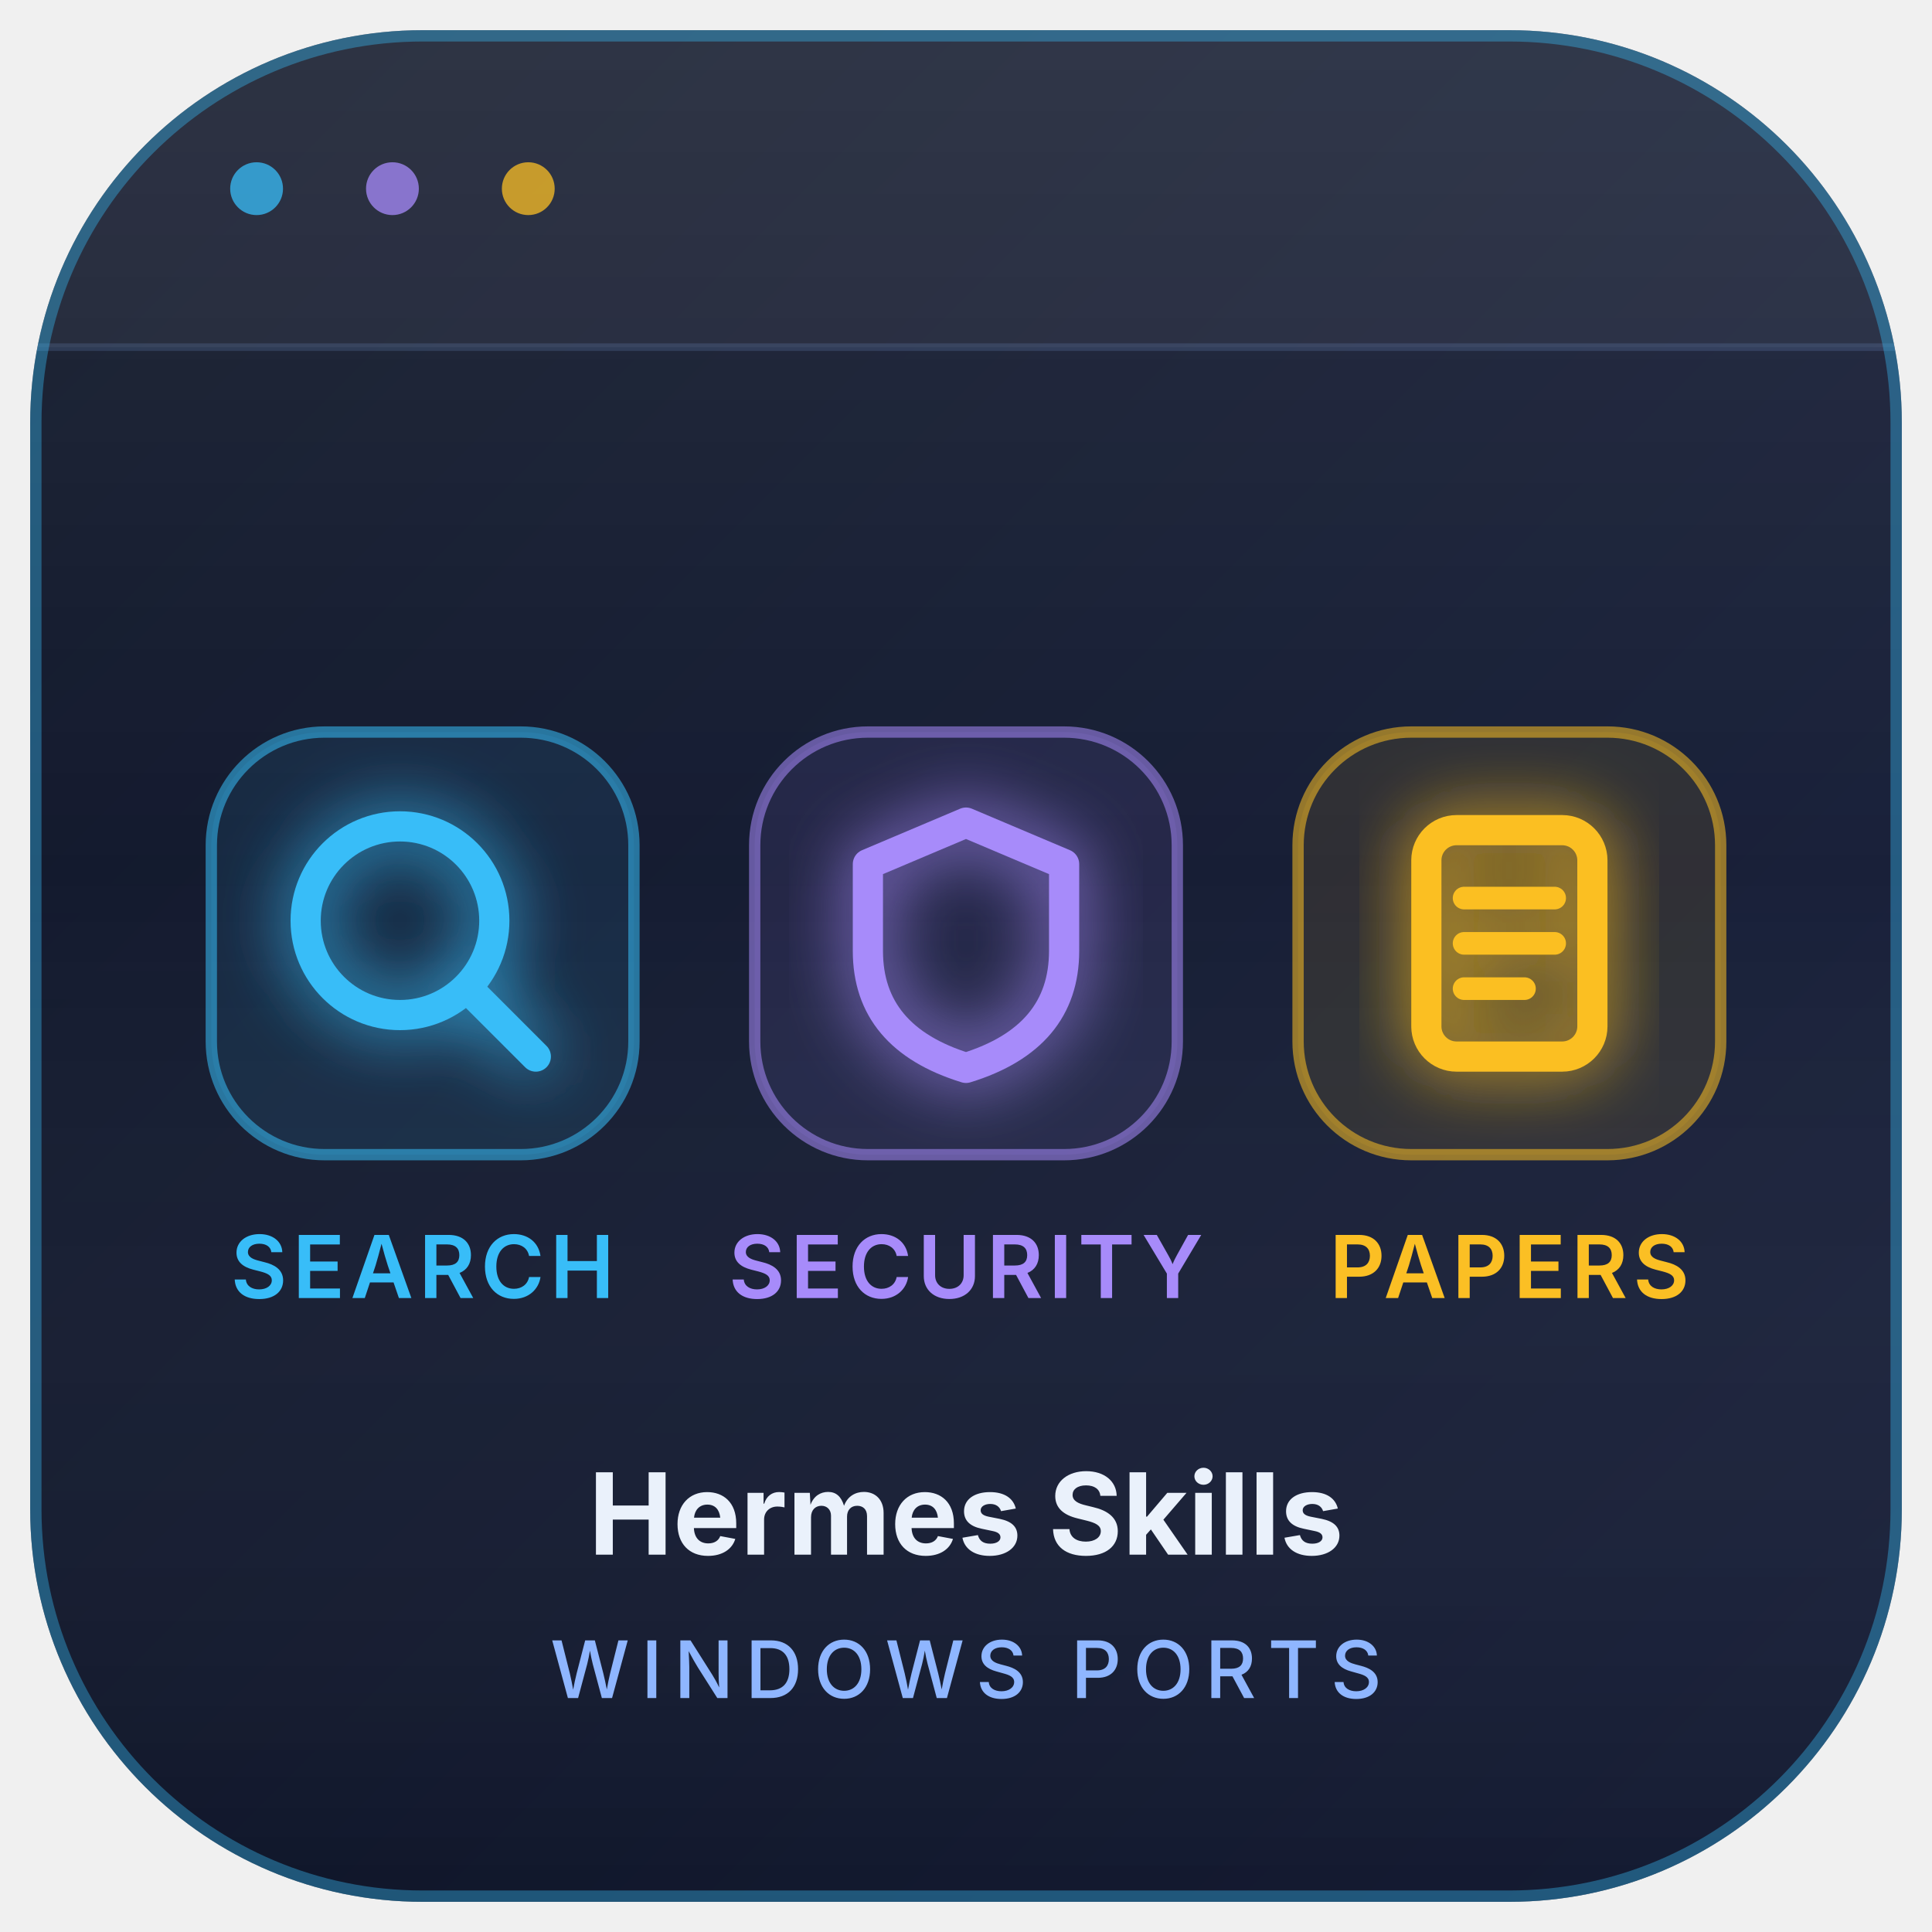
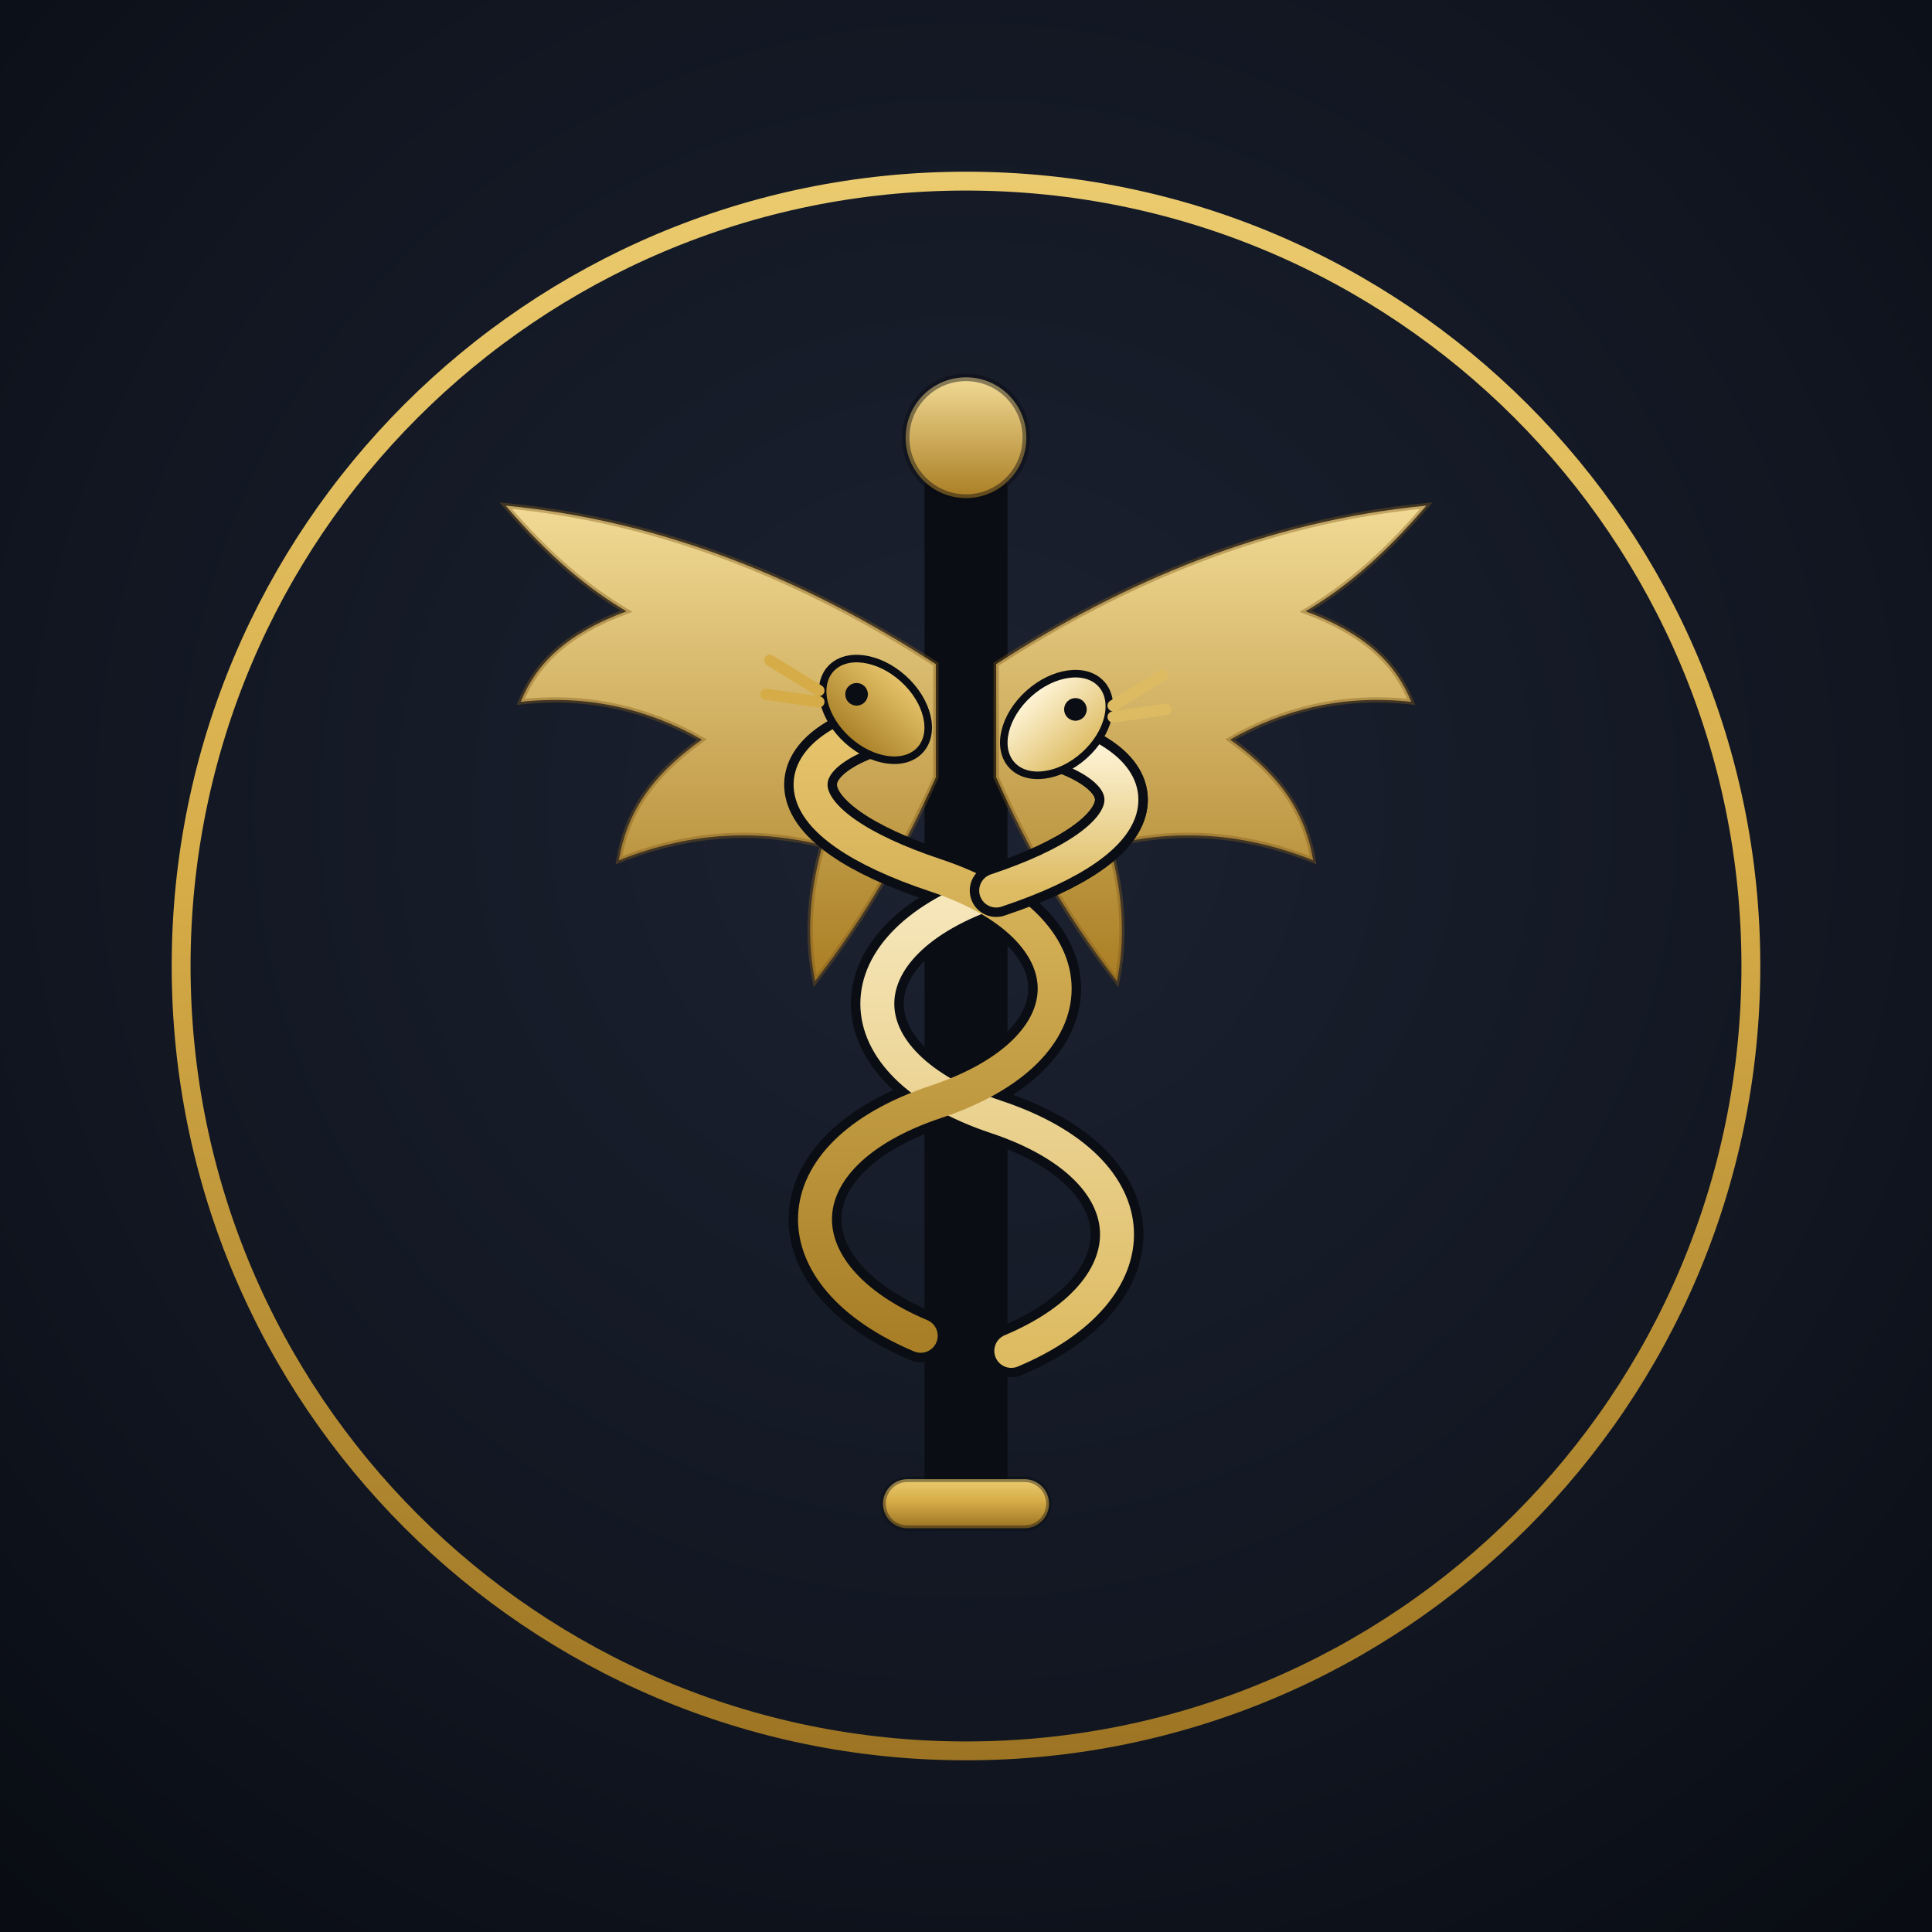
- <svg xmlns="http://www.w3.org/2000/svg" viewBox="0 0 512 512" width="512" height="512" role="img" aria-label="Hermes Skills Windows Ports">
+ <svg xmlns="http://www.w3.org/2000/svg" viewBox="0 0 512 512" width="512" height="512" role="img" aria-label="Hermes Skills — Windows ports">
  <defs>
-     <linearGradient id="bg" x1="0" y1="0" x2="1" y2="1">
-       <stop offset="0" stop-color="#0B1224" />
-       <stop offset="1" stop-color="#18203C" />
+     <radialGradient id="ink" cx="0.5" cy="0.42" r="0.78">
+       <stop offset="0" stop-color="#1C2231" />
+       <stop offset="0.6" stop-color="#111621" />
+       <stop offset="1" stop-color="#080B11" />
+     </radialGradient>
+     <linearGradient id="gold" x1="0" y1="0" x2="0" y2="1">
+       <stop offset="0" stop-color="#EBCB6F" />
+       <stop offset="0.45" stop-color="#D6AC48" />
+       <stop offset="1" stop-color="#9C7423" />
    </linearGradient>
-     <linearGradient id="sheen" x1="0" y1="0" x2="0" y2="1">
-       <stop offset="0" stop-color="#FFFFFF" stop-opacity="0.10" />
-       <stop offset="0.45" stop-color="#FFFFFF" stop-opacity="0.02" />
-       <stop offset="1" stop-color="#000000" stop-opacity="0.16" />
+     <linearGradient id="feather" x1="0" y1="0" x2="0" y2="1">
+       <stop offset="0" stop-color="#F1DA95" />
+       <stop offset="1" stop-color="#AA7E24" />
    </linearGradient>
-     <filter id="glow" x="-40%" y="-40%" width="180%" height="180%">
-       <feGaussianBlur stdDeviation="9" result="b" />
-       <feMerge>
-         <feMergeNode in="b" />
-         <feMergeNode in="SourceGraphic" />
-       </feMerge>
-     </filter>
-     <clipPath id="frame">
-       <rect x="8" y="8" width="496" height="496" rx="104" />
-     </clipPath>
+     <linearGradient id="snakeA" x1="0" y1="0" x2="0" y2="1">
+       <stop offset="0" stop-color="#FFF6DA" />
+       <stop offset="1" stop-color="#DDBB62" />
+     </linearGradient>
+     <linearGradient id="snakeB" x1="0" y1="0" x2="0" y2="1">
+       <stop offset="0" stop-color="#E7C56C" />
+       <stop offset="1" stop-color="#A87F26" />
+     </linearGradient>
  </defs>
-   <g clip-path="url(#frame)">
-     <rect x="8" y="8" width="496" height="496" rx="104" fill="url(#bg)" />
-     <rect x="8" y="8" width="496" height="496" rx="104" fill="url(#sheen)" />
-     <rect x="8" y="8" width="496" height="84" fill="#FFFFFF" fill-opacity="0.045" />
-     <line x1="8" y1="92" x2="504" y2="92" stroke="#8FB6FF" stroke-opacity="0.16" stroke-width="2" />
+   <rect width="512" height="512" fill="url(#ink)" />
+   <circle cx="256" cy="256" r="208" fill="none" stroke="url(#gold)" stroke-width="5" />
+   <line x1="256" y1="130" x2="256" y2="392" stroke="#0A0D13" stroke-width="22" stroke-linecap="round" />
+   <line x1="256" y1="130" x2="256" y2="392" stroke="url(#gold)" stroke-width="26" stroke-linecap="round" />
+   <circle cx="256" cy="116" r="16" fill="url(#feather)" stroke="#0A0D13" stroke-opacity="0.45" stroke-width="2" />
+   <rect x="234" y="392" width="44" height="13" rx="6.5" fill="url(#gold)" stroke="#0A0D13" stroke-opacity="0.4" stroke-width="1.5" />
+   <g fill="url(#feather)" stroke="#7F5C1C" stroke-opacity="0.4" stroke-width="1.4">
+     <path d="M 264 176              C 298 154, 336 138, 378 134              C 366 148, 356 156, 346 162              C 362 168, 370 176, 374 186              C 356 184, 340 188, 326 196              C 340 206, 346 216, 348 228              C 328 220, 310 220, 294 224              C 298 238, 298 250, 296 260              C 282 242, 272 224, 264 206              Z" />
+     <path d="M 248 176              C 214 154, 176 138, 134 134              C 146 148, 156 156, 166 162              C 150 168, 142 176, 138 186              C 156 184, 172 188, 186 196              C 172 206, 166 216, 164 228              C 184 220, 202 220, 218 224              C 214 238, 214 250, 216 260              C 230 242, 240 224, 248 206              Z" />
  </g>
-   <rect x="9.5" y="9.5" width="493" height="493" rx="102.5" fill="none" stroke="#38BDF8" stroke-opacity="0.38" stroke-width="3" />
+   <g fill="none" stroke-linecap="round">
+     <path d="M 268 358 C 306 342, 306 310, 264 296 C 222 282, 222 250, 264 236 C 306 222, 306 204, 276 196" stroke="#0A0D13" stroke-width="14" />
+     <path d="M 244 354 C 206 338, 206 306, 248 292 C 290 278, 290 246, 248 232 C 206 218, 206 200, 236 192" stroke="#0A0D13" stroke-width="14" />
+     <path d="M 268 358 C 306 342, 306 310, 264 296 C 222 282, 222 250, 264 236 C 306 222, 306 204, 276 196" stroke="url(#snakeA)" stroke-width="9" />
+     <path d="M 244 354 C 206 338, 206 306, 248 292 C 290 278, 290 246, 248 232 C 206 218, 206 200, 236 192" stroke="url(#snakeB)" stroke-width="9" />
+     <path d="M 264 236 C 306 222, 306 204, 276 196" stroke="#0A0D13" stroke-width="14" />
+     <path d="M 264 236 C 306 222, 306 204, 276 196" stroke="url(#snakeA)" stroke-width="9" />
+   </g>
  <g>
-     <circle cx="68" cy="50" r="7" fill="#38BDF8" fill-opacity="0.75" />
-     <circle cx="104" cy="50" r="7" fill="#A78BFA" fill-opacity="0.75" />
-     <circle cx="140" cy="50" r="7" fill="#FBBF24" fill-opacity="0.75" />
-   </g>
-   <g transform="translate(112,250)">
-     <rect x="-56" y="-56" width="112" height="112" rx="30" fill="#38BDF8" fill-opacity="0.10" stroke="#38BDF8" stroke-opacity="0.55" stroke-width="3" />
-     <g fill="none" stroke="#38BDF8" stroke-width="8" stroke-linecap="round" filter="url(#glow)">
-       <circle cx="-6" cy="-6" r="25" />
-       <line x1="12" y1="12" x2="30" y2="30" />
+     <g transform="rotate(-42 280 192)">
+       <ellipse cx="280" cy="192" rx="16" ry="11" fill="url(#snakeA)" stroke="#0A0D13" stroke-width="2" />
    </g>
-   </g>
-   <g transform="translate(256,250)">
-     <rect x="-56" y="-56" width="112" height="112" rx="30" fill="#A78BFA" fill-opacity="0.10" stroke="#A78BFA" stroke-opacity="0.55" stroke-width="3" />
-     <path d="M 0 -32 L 26 -21 L 26 2 Q 26 25 0 33 Q -26 25 -26 2 L -26 -21 Z" fill="none" stroke="#A78BFA" stroke-width="8" stroke-linejoin="round" filter="url(#glow)" />
-   </g>
-   <g transform="translate(400,250)">
-     <rect x="-56" y="-56" width="112" height="112" rx="30" fill="#FBBF24" fill-opacity="0.10" stroke="#FBBF24" stroke-opacity="0.55" stroke-width="3" />
-     <g filter="url(#glow)">
-       <rect x="-22" y="-30" width="44" height="60" rx="8" fill="none" stroke="#FBBF24" stroke-width="8" />
-       <g stroke="#FBBF24" stroke-width="6" stroke-linecap="round">
-         <line x1="-12" y1="-12" x2="12" y2="-12" />
-         <line x1="-12" y1="0" x2="12" y2="0" />
-         <line x1="-12" y1="12" x2="4" y2="12" />
-       </g>
+     <circle cx="285" cy="188" r="3" fill="#0A0D13" />
+     <path d="M 295 187 L 308 179 M 295 190 L 309 188" stroke="#DDBB62" stroke-width="3" stroke-linecap="round" />
+     <g transform="rotate(42 232 188)">
+       <ellipse cx="232" cy="188" rx="16" ry="11" fill="url(#snakeB)" stroke="#0A0D13" stroke-width="2" />
    </g>
-   </g>
-   <g font-family="Segoe UI, Inter, system-ui, sans-serif" font-size="23" font-weight="600" text-anchor="middle" letter-spacing="1.4">
-     <text x="112" y="344" fill="#38BDF8">SEARCH</text>
-     <text x="256" y="344" fill="#A78BFA">SECURITY</text>
-     <text x="400" y="344" fill="#FBBF24">PAPERS</text>
-   </g>
-   <g font-family="Segoe UI, Inter, system-ui, sans-serif" text-anchor="middle">
-     <text x="256" y="412" fill="#EAF1FB" font-size="30" font-weight="700">Hermes Skills</text>
-     <text x="256" y="450" fill="#8FB6FF" font-size="21" font-weight="500" letter-spacing="3">WINDOWS PORTS</text>
+     <circle cx="227" cy="184" r="3" fill="#0A0D13" />
+     <path d="M 217 183 L 204 175 M 217 186 L 203 184" stroke="#D6AC48" stroke-width="3" stroke-linecap="round" />
  </g>
</svg>
